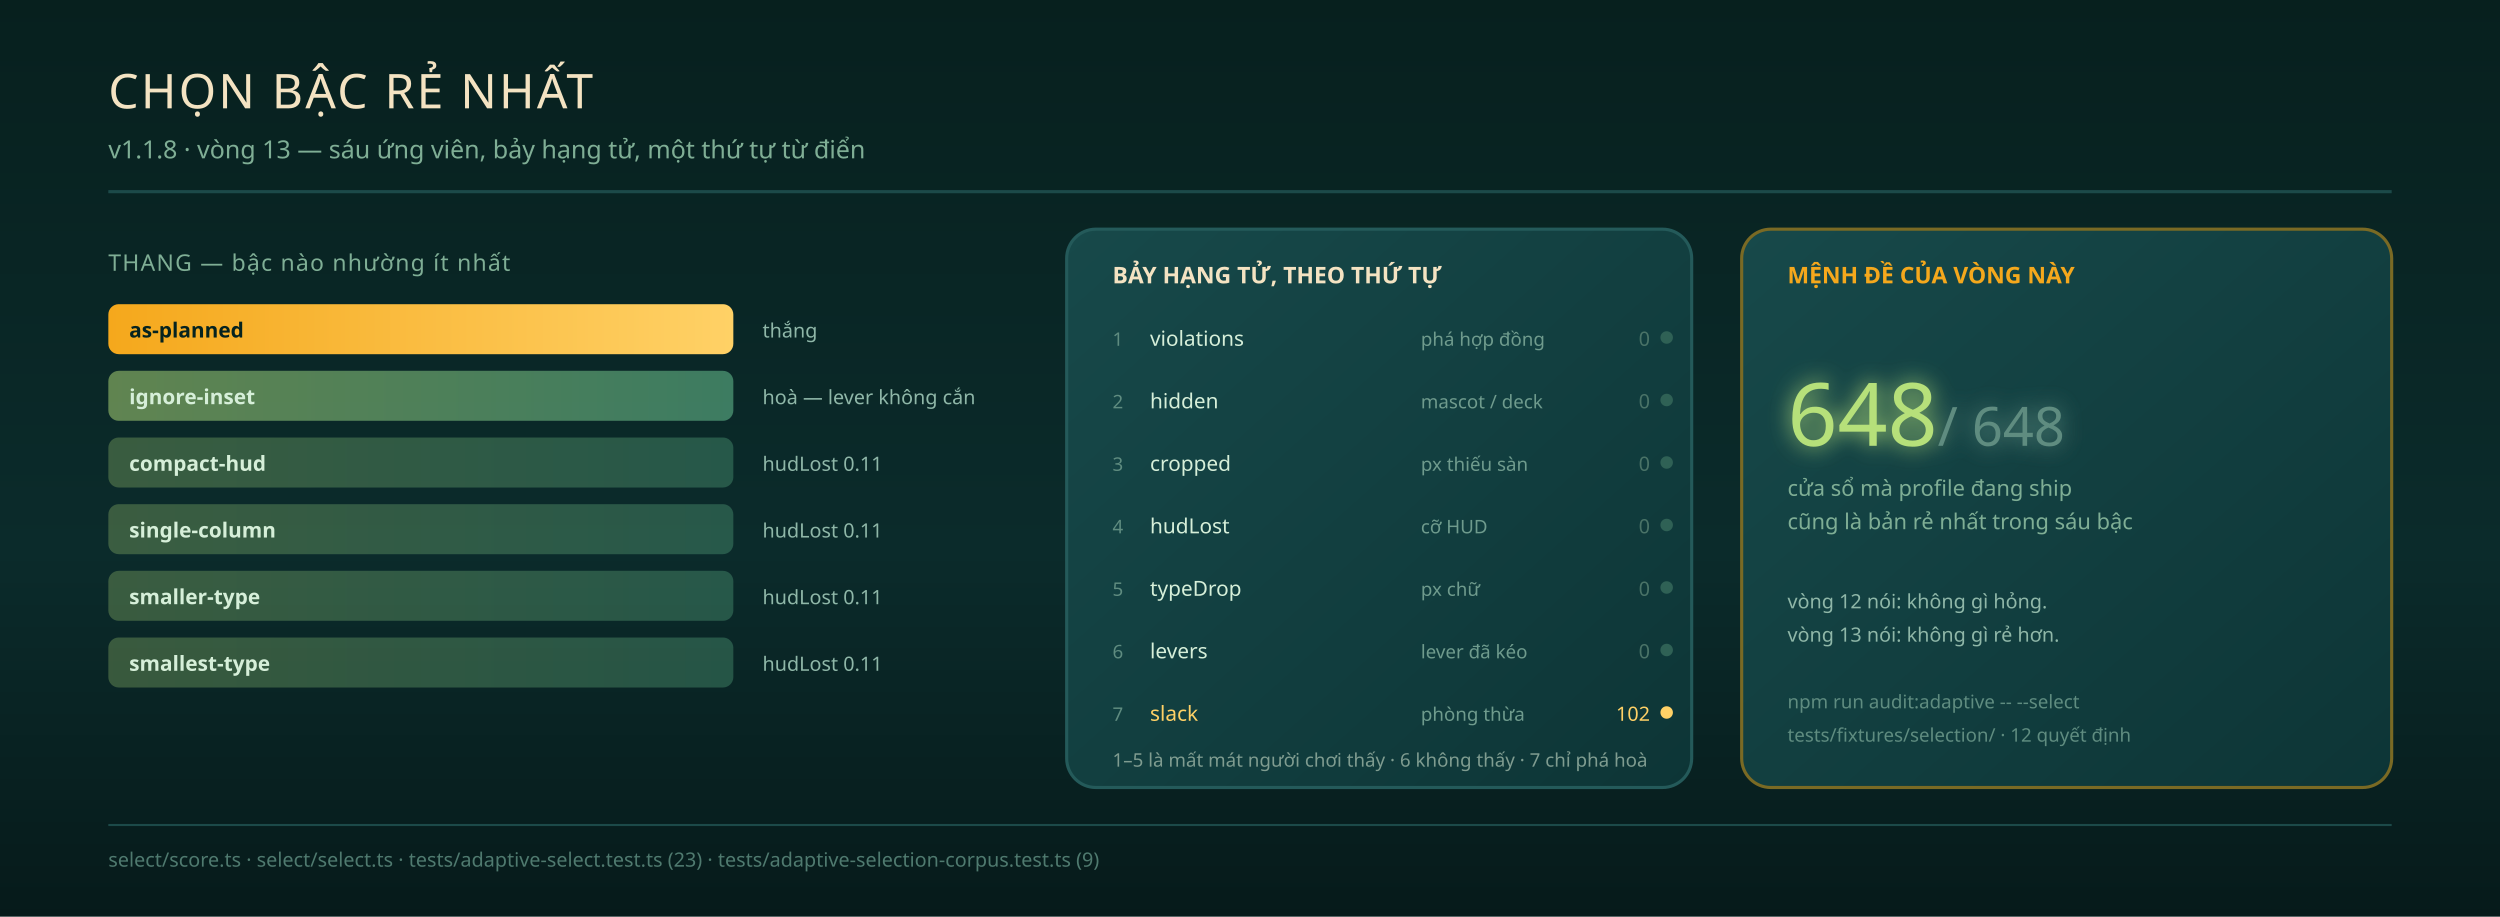
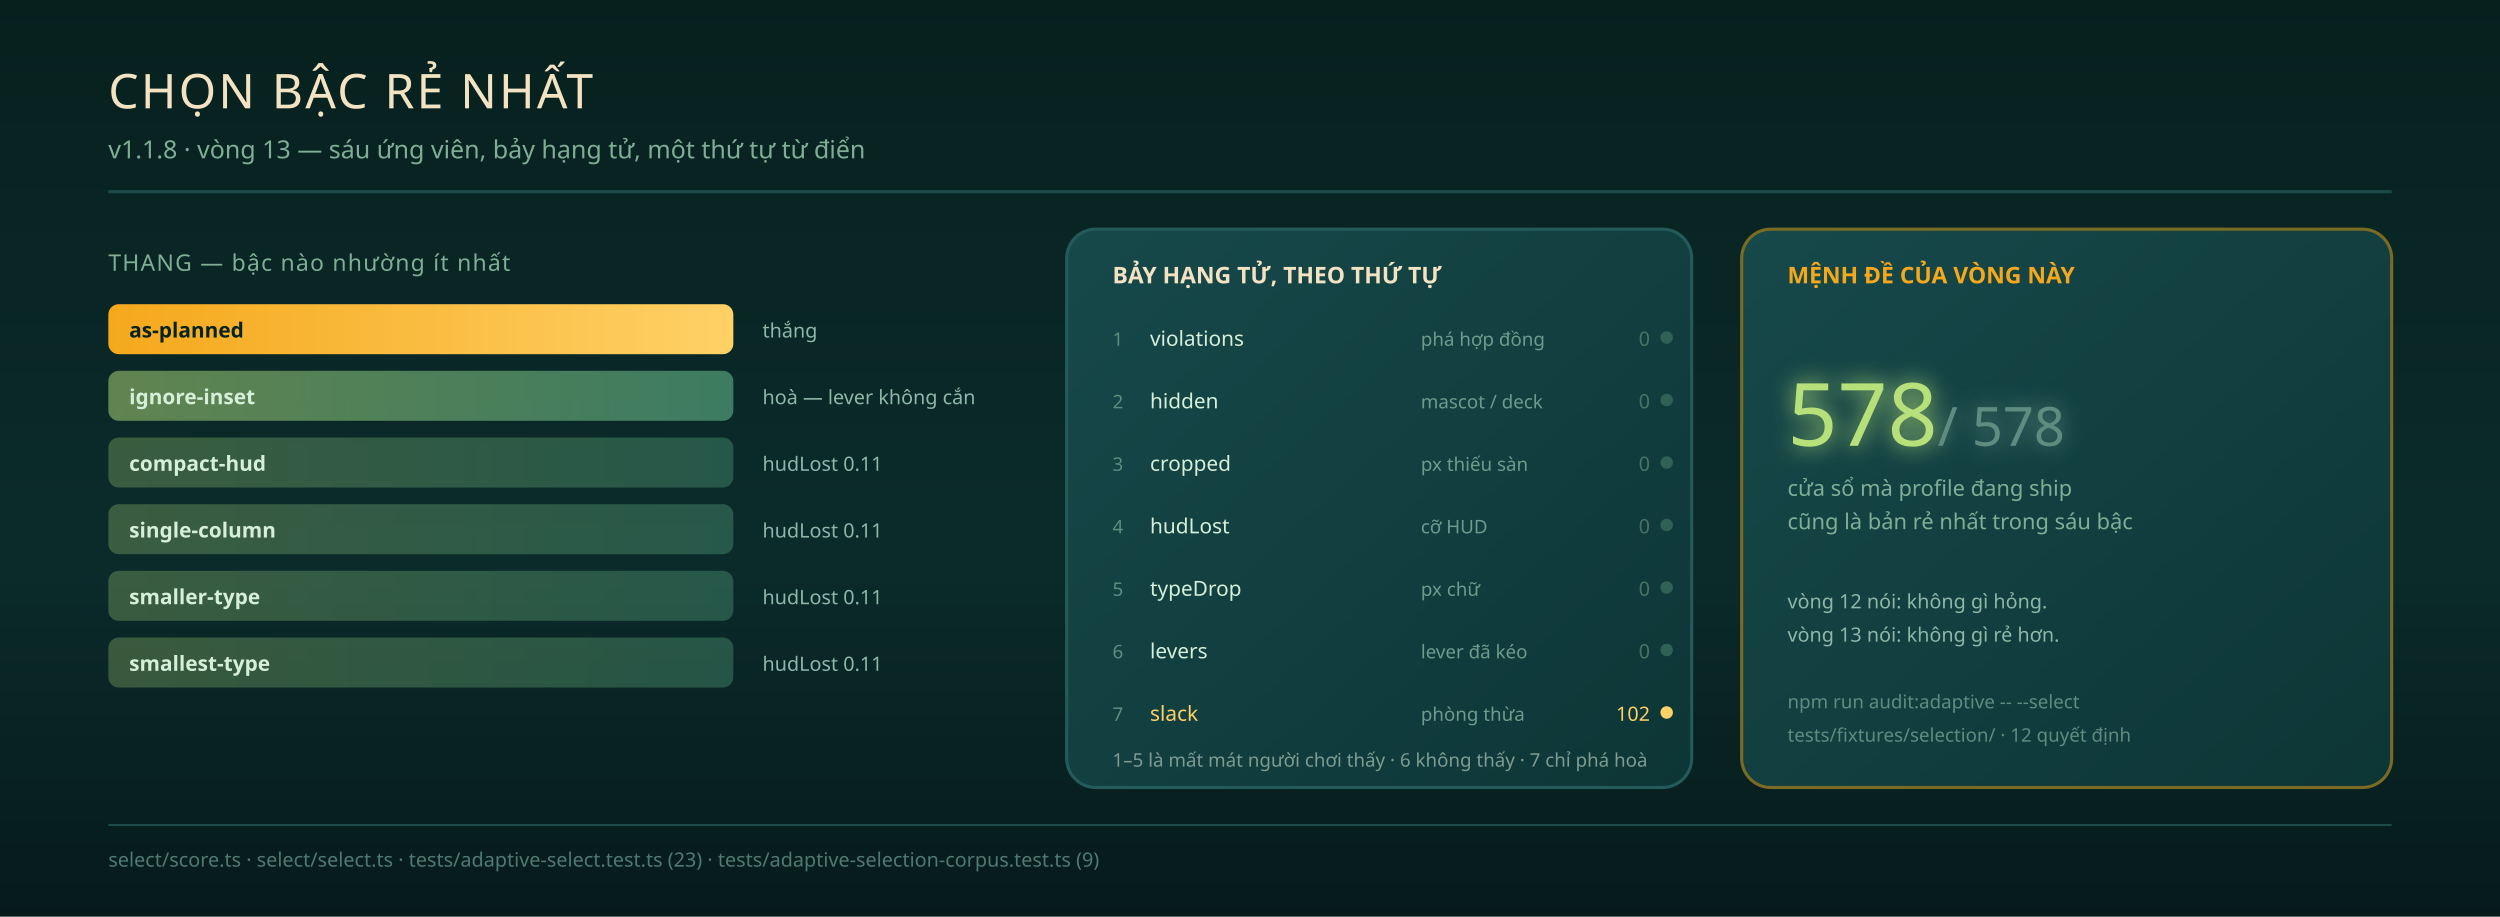
- <svg xmlns="http://www.w3.org/2000/svg" viewBox="0 0 1200 440" role="img" aria-label="Chọn bậc rẻ nhất — v1.1.8 vòng 13: sáu ứng viên của thang sửa, bảy hạng tử so từ điển, và 648 trên 648 cửa sổ chọn as-planned (hoạt họa SMIL)">
+ <svg xmlns="http://www.w3.org/2000/svg" viewBox="0 0 1200 440" role="img" aria-label="Chọn bậc rẻ nhất — v1.1.8 vòng 13: sáu ứng viên của thang sửa, bảy hạng tử so từ điển, và 578 trên 578 cửa sổ chọn as-planned (hoạt họa SMIL)">
  <defs>
    <linearGradient id="asBg" x1="0" y1="0" x2="0" y2="1">
      <stop offset="0" stop-color="#07201e" />
      <stop offset="0.6" stop-color="#0b2b2b" />
      <stop offset="1" stop-color="#061a1a" />
    </linearGradient>
    <linearGradient id="asCard" x1="0" y1="0" x2="1" y2="1">
      <stop offset="0" stop-color="#17494a" />
      <stop offset="1" stop-color="#0d3536" />
    </linearGradient>
    <linearGradient id="asJade" x1="0" y1="0" x2="1" y2="0">
      <stop offset="0" stop-color="#b6e07a" />
      <stop offset="1" stop-color="#6fcf9b" />
    </linearGradient>
    <linearGradient id="asGold" x1="0" y1="0" x2="1" y2="0">
      <stop offset="0" stop-color="#f5a81c" />
      <stop offset="1" stop-color="#ffd166" />
    </linearGradient>
    <filter id="asGlow" x="-40%" y="-40%" width="180%" height="180%">
      <feGaussianBlur stdDeviation="5" result="b" />
      <feMerge>
        <feMergeNode in="b" />
        <feMergeNode in="SourceGraphic" />
      </feMerge>
    </filter>
  </defs>
  <rect width="1200" height="440" fill="url(#asBg)" />
  <text x="52" y="52" fill="#f4e3c2" font-family="Bungee, Verdana, sans-serif" font-size="23" letter-spacing="1.1">CHỌN BẬC RẺ NHẤT</text>
  <text x="52" y="76" fill="#7fae95" font-family="Verdana, sans-serif" font-size="12">v1.1.8 · vòng 13 — sáu ứng viên, bảy hạng tử, một thứ tự từ điển</text>
  <line x1="52" y1="92" x2="1148" y2="92" stroke="#1c4a49" stroke-width="1.5" />
  <text x="52" y="130" fill="#7fae95" font-family="Verdana, sans-serif" font-size="11" letter-spacing="0.6">THANG — bậc nào nhường ít nhất</text>
  <g>
    <rect x="52" y="146" width="300" height="24" rx="5" fill="url(#asGold)" opacity="1">
      <animate attributeName="opacity" values="1;1;1" dur="3.6s" begin="0.0s" repeatCount="indefinite" />
    </rect>
    <text x="62" y="162" fill="#06231f" font-family="Verdana, sans-serif" font-size="10" font-weight="bold">as-planned</text>
    <text x="366" y="162" fill="#8fb7a8" font-family="Verdana, sans-serif" font-size="9.5">thắng</text>
  </g>
  <g>
    <rect x="52" y="178" width="300" height="24" rx="5" fill="url(#asJade)" opacity="0.5">
      <animate attributeName="opacity" values="0.5;0.75;0.5" dur="3.6s" begin="0.22s" repeatCount="indefinite" />
    </rect>
    <text x="62" y="194" fill="#d6efd9" font-family="Verdana, sans-serif" font-size="10" font-weight="bold">ignore-inset</text>
    <text x="366" y="194" fill="#8fb7a8" font-family="Verdana, sans-serif" font-size="9.5">hoà — lever không cắn</text>
  </g>
  <g>
    <rect x="52" y="210" width="300" height="24" rx="5" fill="url(#asJade)" opacity="0.28">
      <animate attributeName="opacity" values="0.28;0.53;0.28" dur="3.6s" begin="0.44s" repeatCount="indefinite" />
    </rect>
    <text x="62" y="226" fill="#d6efd9" font-family="Verdana, sans-serif" font-size="10" font-weight="bold">compact-hud</text>
    <text x="366" y="226" fill="#8fb7a8" font-family="Verdana, sans-serif" font-size="9.5">hudLost 0.11</text>
  </g>
  <g>
    <rect x="52" y="242" width="300" height="24" rx="5" fill="url(#asJade)" opacity="0.28">
      <animate attributeName="opacity" values="0.28;0.53;0.28" dur="3.6s" begin="0.66s" repeatCount="indefinite" />
    </rect>
    <text x="62" y="258" fill="#d6efd9" font-family="Verdana, sans-serif" font-size="10" font-weight="bold">single-column</text>
    <text x="366" y="258" fill="#8fb7a8" font-family="Verdana, sans-serif" font-size="9.5">hudLost 0.11</text>
  </g>
  <g>
    <rect x="52" y="274" width="300" height="24" rx="5" fill="url(#asJade)" opacity="0.28">
      <animate attributeName="opacity" values="0.28;0.53;0.28" dur="3.6s" begin="0.88s" repeatCount="indefinite" />
    </rect>
    <text x="62" y="290" fill="#d6efd9" font-family="Verdana, sans-serif" font-size="10" font-weight="bold">smaller-type</text>
    <text x="366" y="290" fill="#8fb7a8" font-family="Verdana, sans-serif" font-size="9.5">hudLost 0.11</text>
  </g>
  <g>
    <rect x="52" y="306" width="300" height="24" rx="5" fill="url(#asJade)" opacity="0.28">
      <animate attributeName="opacity" values="0.28;0.53;0.28" dur="3.6s" begin="1.1s" repeatCount="indefinite" />
    </rect>
    <text x="62" y="322" fill="#d6efd9" font-family="Verdana, sans-serif" font-size="10" font-weight="bold">smallest-type</text>
    <text x="366" y="322" fill="#8fb7a8" font-family="Verdana, sans-serif" font-size="9.5">hudLost 0.11</text>
  </g>
  <rect x="512" y="110" width="300" height="268" rx="14" fill="url(#asCard)" stroke="#245a5a" stroke-width="1.5" />
  <text x="534" y="136" fill="#f4e3c2" font-family="Verdana, sans-serif" font-size="11" font-weight="bold">BẢY HẠNG TỬ, THEO THỨ TỰ</text>
  <g>
    <text x="534" y="166" fill="#5f8c80" font-family="Verdana, sans-serif" font-size="9">1</text>
    <text x="552" y="166" fill="#d6efd9" font-family="Verdana, sans-serif" font-size="10">violations</text>
    <text x="682" y="166" fill="#6f9b8d" font-family="Verdana, sans-serif" font-size="9">phá hợp đồng</text>
    <text x="792" y="166" fill="#4a7367" font-family="Verdana, sans-serif" font-size="9.5" text-anchor="end">0</text>
    <circle cx="800" cy="162" r="3" fill="#2f6155">
      <animate attributeName="r" values="2.4;3.6;2.4" dur="3s" begin="0.0s" repeatCount="indefinite" />
    </circle>
  </g>
  <g>
    <text x="534" y="196" fill="#5f8c80" font-family="Verdana, sans-serif" font-size="9">2</text>
    <text x="552" y="196" fill="#d6efd9" font-family="Verdana, sans-serif" font-size="10">hidden</text>
    <text x="682" y="196" fill="#6f9b8d" font-family="Verdana, sans-serif" font-size="9">mascot / deck</text>
    <text x="792" y="196" fill="#4a7367" font-family="Verdana, sans-serif" font-size="9.5" text-anchor="end">0</text>
    <circle cx="800" cy="192" r="3" fill="#2f6155">
      <animate attributeName="r" values="2.4;3.6;2.4" dur="3s" begin="0.18s" repeatCount="indefinite" />
    </circle>
  </g>
  <g>
    <text x="534" y="226" fill="#5f8c80" font-family="Verdana, sans-serif" font-size="9">3</text>
    <text x="552" y="226" fill="#d6efd9" font-family="Verdana, sans-serif" font-size="10">cropped</text>
    <text x="682" y="226" fill="#6f9b8d" font-family="Verdana, sans-serif" font-size="9">px thiếu sàn</text>
    <text x="792" y="226" fill="#4a7367" font-family="Verdana, sans-serif" font-size="9.5" text-anchor="end">0</text>
    <circle cx="800" cy="222" r="3" fill="#2f6155">
      <animate attributeName="r" values="2.4;3.6;2.4" dur="3s" begin="0.36s" repeatCount="indefinite" />
    </circle>
  </g>
  <g>
    <text x="534" y="256" fill="#5f8c80" font-family="Verdana, sans-serif" font-size="9">4</text>
    <text x="552" y="256" fill="#d6efd9" font-family="Verdana, sans-serif" font-size="10">hudLost</text>
    <text x="682" y="256" fill="#6f9b8d" font-family="Verdana, sans-serif" font-size="9">cỡ HUD</text>
    <text x="792" y="256" fill="#4a7367" font-family="Verdana, sans-serif" font-size="9.5" text-anchor="end">0</text>
    <circle cx="800" cy="252" r="3" fill="#2f6155">
      <animate attributeName="r" values="2.4;3.6;2.4" dur="3s" begin="0.54s" repeatCount="indefinite" />
    </circle>
  </g>
  <g>
    <text x="534" y="286" fill="#5f8c80" font-family="Verdana, sans-serif" font-size="9">5</text>
    <text x="552" y="286" fill="#d6efd9" font-family="Verdana, sans-serif" font-size="10">typeDrop</text>
    <text x="682" y="286" fill="#6f9b8d" font-family="Verdana, sans-serif" font-size="9">px chữ</text>
    <text x="792" y="286" fill="#4a7367" font-family="Verdana, sans-serif" font-size="9.5" text-anchor="end">0</text>
    <circle cx="800" cy="282" r="3" fill="#2f6155">
      <animate attributeName="r" values="2.4;3.6;2.4" dur="3s" begin="0.72s" repeatCount="indefinite" />
    </circle>
  </g>
  <g>
    <text x="534" y="316" fill="#5f8c80" font-family="Verdana, sans-serif" font-size="9">6</text>
    <text x="552" y="316" fill="#d6efd9" font-family="Verdana, sans-serif" font-size="10">levers</text>
    <text x="682" y="316" fill="#6f9b8d" font-family="Verdana, sans-serif" font-size="9">lever đã kéo</text>
    <text x="792" y="316" fill="#4a7367" font-family="Verdana, sans-serif" font-size="9.5" text-anchor="end">0</text>
    <circle cx="800" cy="312" r="3" fill="#2f6155">
      <animate attributeName="r" values="2.4;3.6;2.4" dur="3s" begin="0.9s" repeatCount="indefinite" />
    </circle>
  </g>
  <g>
    <text x="534" y="346" fill="#5f8c80" font-family="Verdana, sans-serif" font-size="9">7</text>
    <text x="552" y="346" fill="#ffd166" font-family="Verdana, sans-serif" font-size="10">slack</text>
    <text x="682" y="346" fill="#6f9b8d" font-family="Verdana, sans-serif" font-size="9">phòng thừa</text>
    <text x="792" y="346" fill="#ffd166" font-family="Verdana, sans-serif" font-size="9.5" text-anchor="end">102</text>
    <circle cx="800" cy="342" r="3" fill="#ffd166">
      <animate attributeName="r" values="2.4;3.6;2.4" dur="3s" begin="1.08s" repeatCount="indefinite" />
    </circle>
  </g>
  <text x="534" y="368" fill="#7f9c90" font-family="Verdana, sans-serif" font-size="9">1–5 là mất mát người chơi thấy · 6 không thấy · 7 chỉ phá hoà</text>
  <rect x="836" y="110" width="312" height="268" rx="14" fill="url(#asCard)" stroke="#7a6a24" stroke-width="1.5" />
  <text x="858" y="136" fill="#f5a81c" font-family="Verdana, sans-serif" font-size="11" font-weight="bold">MỆNH ĐỀ CỦA VÒNG NÀY</text>
-   <text x="858" y="214" fill="#b6e07a" font-family="Bungee, Verdana, sans-serif" font-size="42" filter="url(#asGlow)">648<tspan fill="#5f8c80" font-size="26"> / 648</tspan>
+   <text x="858" y="214" fill="#b6e07a" font-family="Bungee, Verdana, sans-serif" font-size="42" filter="url(#asGlow)">578<tspan fill="#5f8c80" font-size="26"> / 578</tspan>
    <animate attributeName="opacity" values="0.7;1;0.7" dur="3.2s" repeatCount="indefinite" />
  </text>
  <text x="858" y="238" fill="#7fae95" font-family="Verdana, sans-serif" font-size="10.5">cửa sổ mà profile đang ship</text>
  <text x="858" y="254" fill="#7fae95" font-family="Verdana, sans-serif" font-size="10.5">cũng là bản rẻ nhất trong sáu bậc</text>
  <text x="858" y="292" fill="#8fb7a8" font-family="Verdana, sans-serif" font-size="9.5">vòng 12 nói: không gì hỏng.</text>
  <text x="858" y="308" fill="#8fb7a8" font-family="Verdana, sans-serif" font-size="9.5">vòng 13 nói: không gì rẻ hơn.</text>
  <text x="858" y="340" fill="#5f8c80" font-family="Verdana, sans-serif" font-size="9">npm run audit:adaptive -- --select</text>
  <text x="858" y="356" fill="#5f8c80" font-family="Verdana, sans-serif" font-size="9">tests/fixtures/selection/ · 12 quyết định</text>
  <line x1="52" y1="396" x2="1148" y2="396" stroke="#1c4a49" stroke-width="1" />
  <text x="52" y="416" fill="#4f7a6f" font-family="Verdana, sans-serif" font-size="9.5">select/score.ts · select/select.ts · tests/adaptive-select.test.ts (23) · tests/adaptive-selection-corpus.test.ts (9)</text>
</svg>
